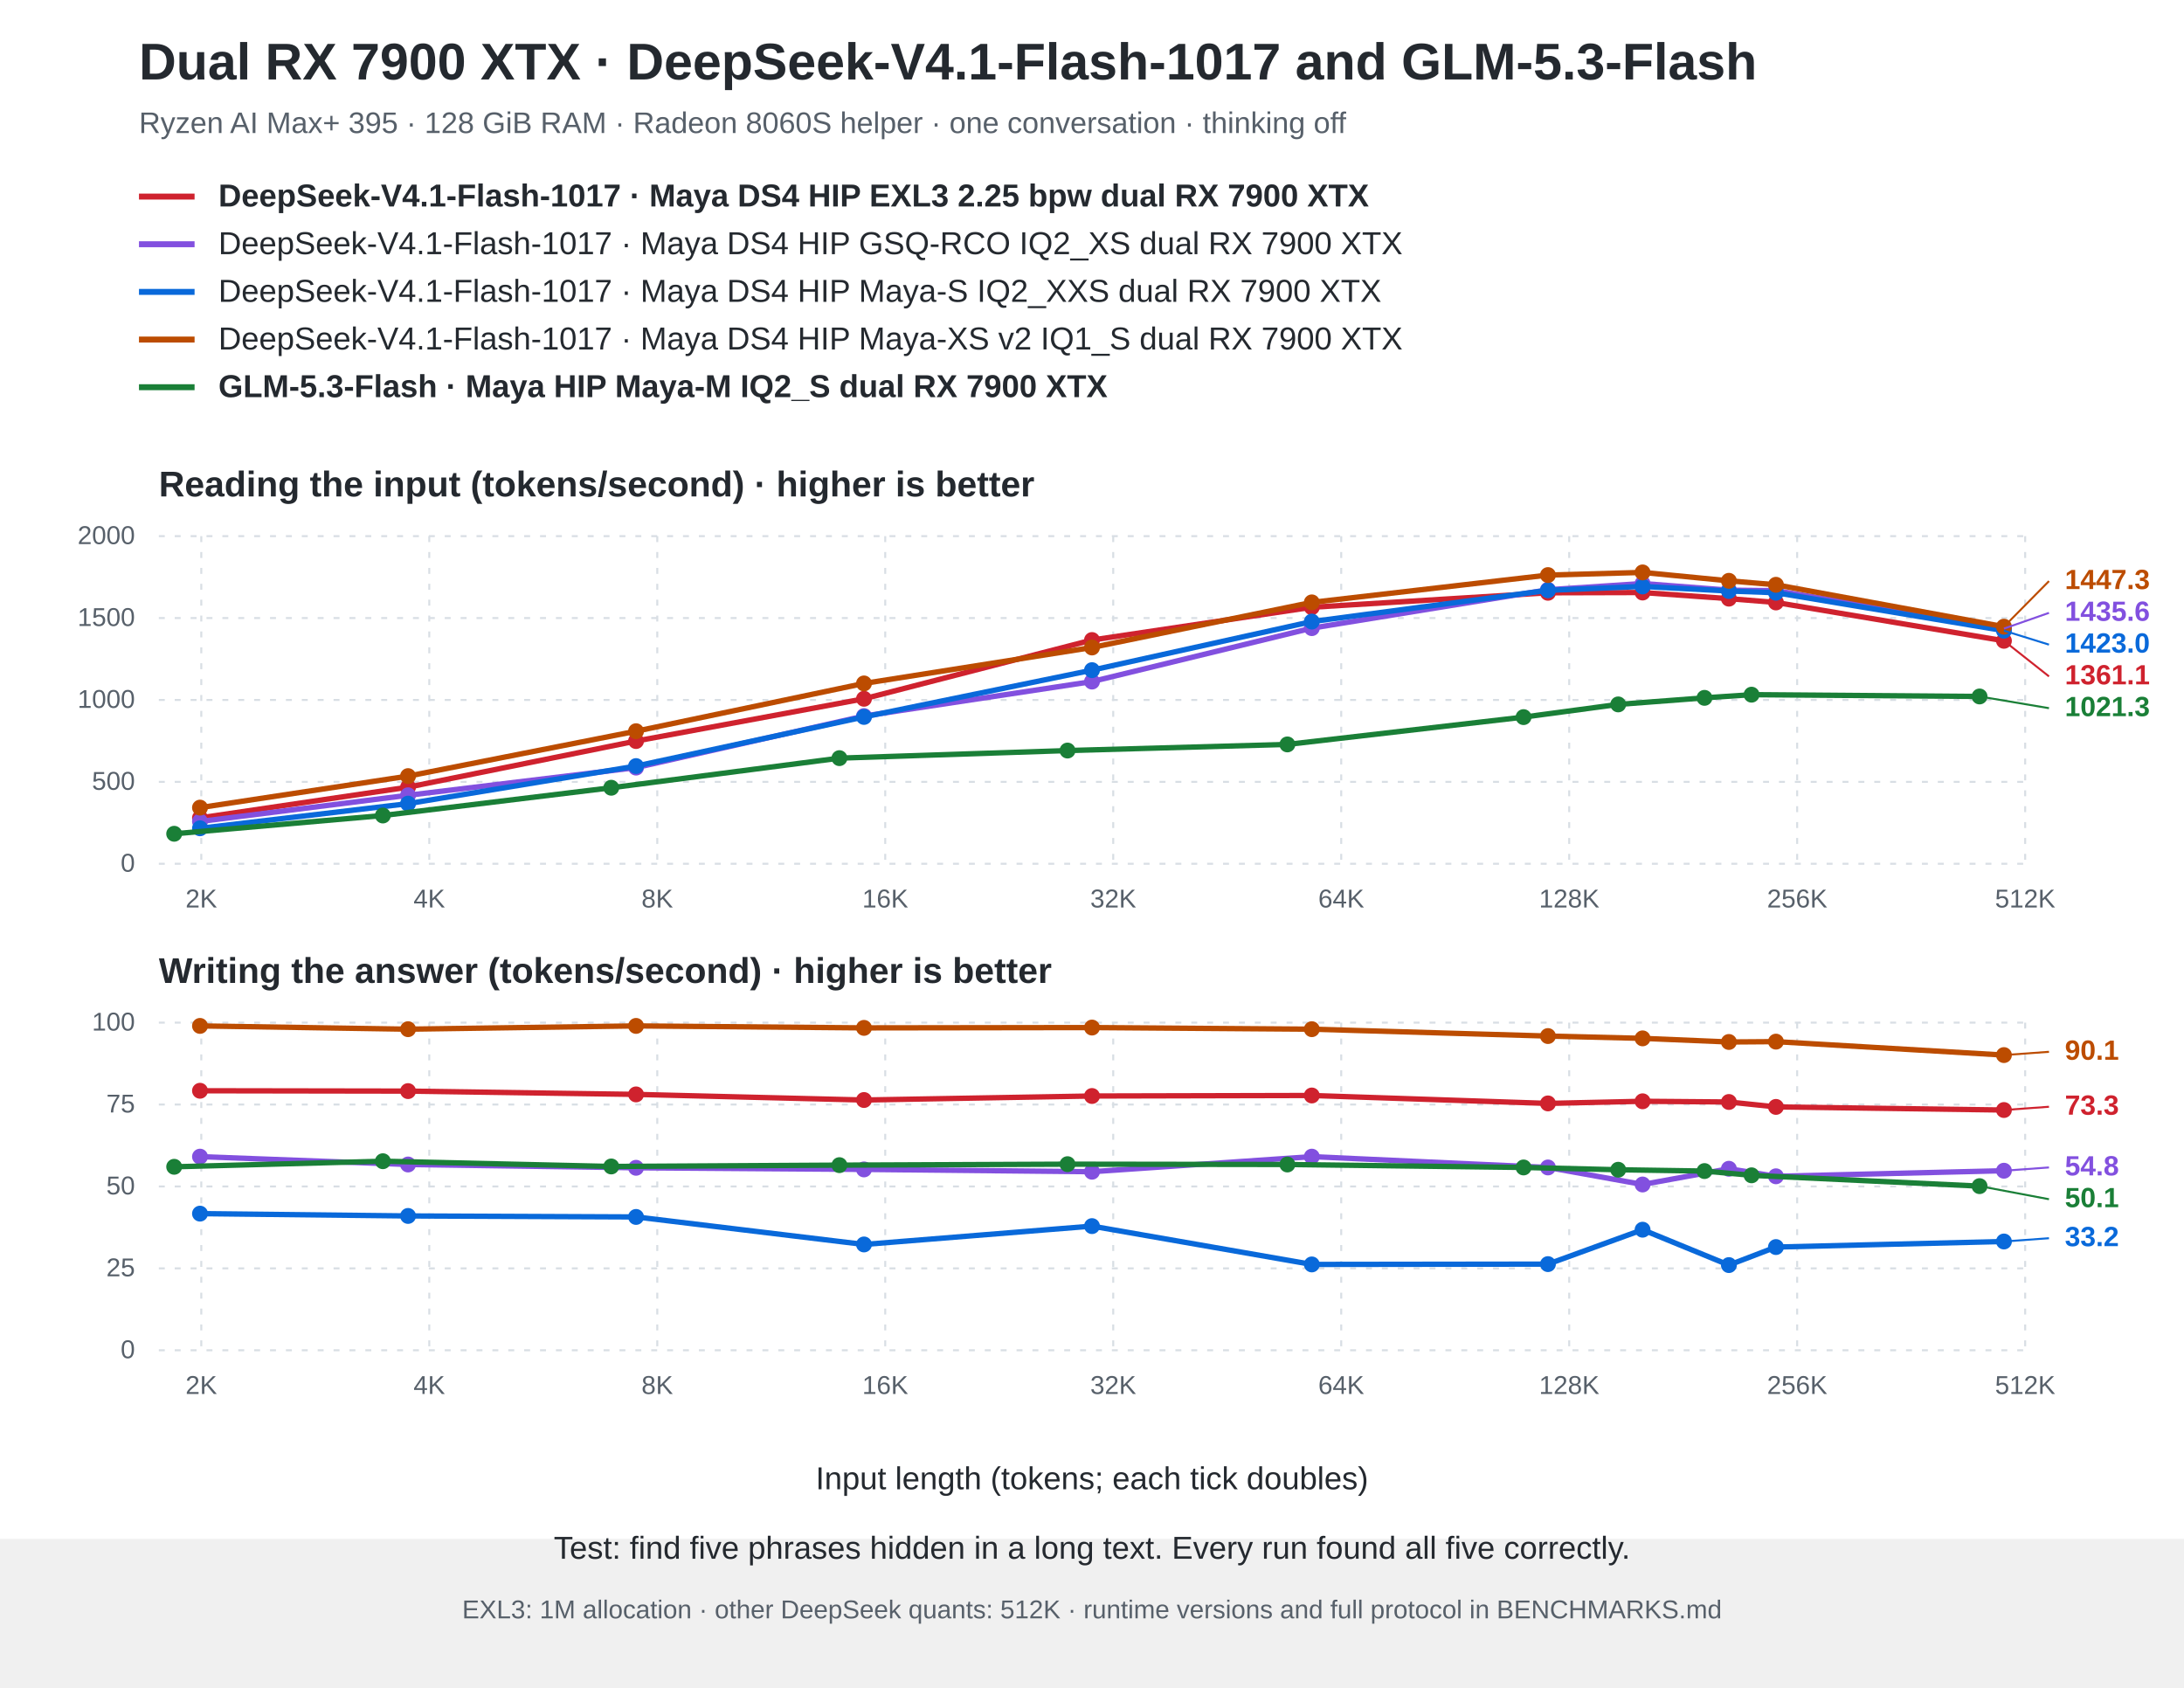
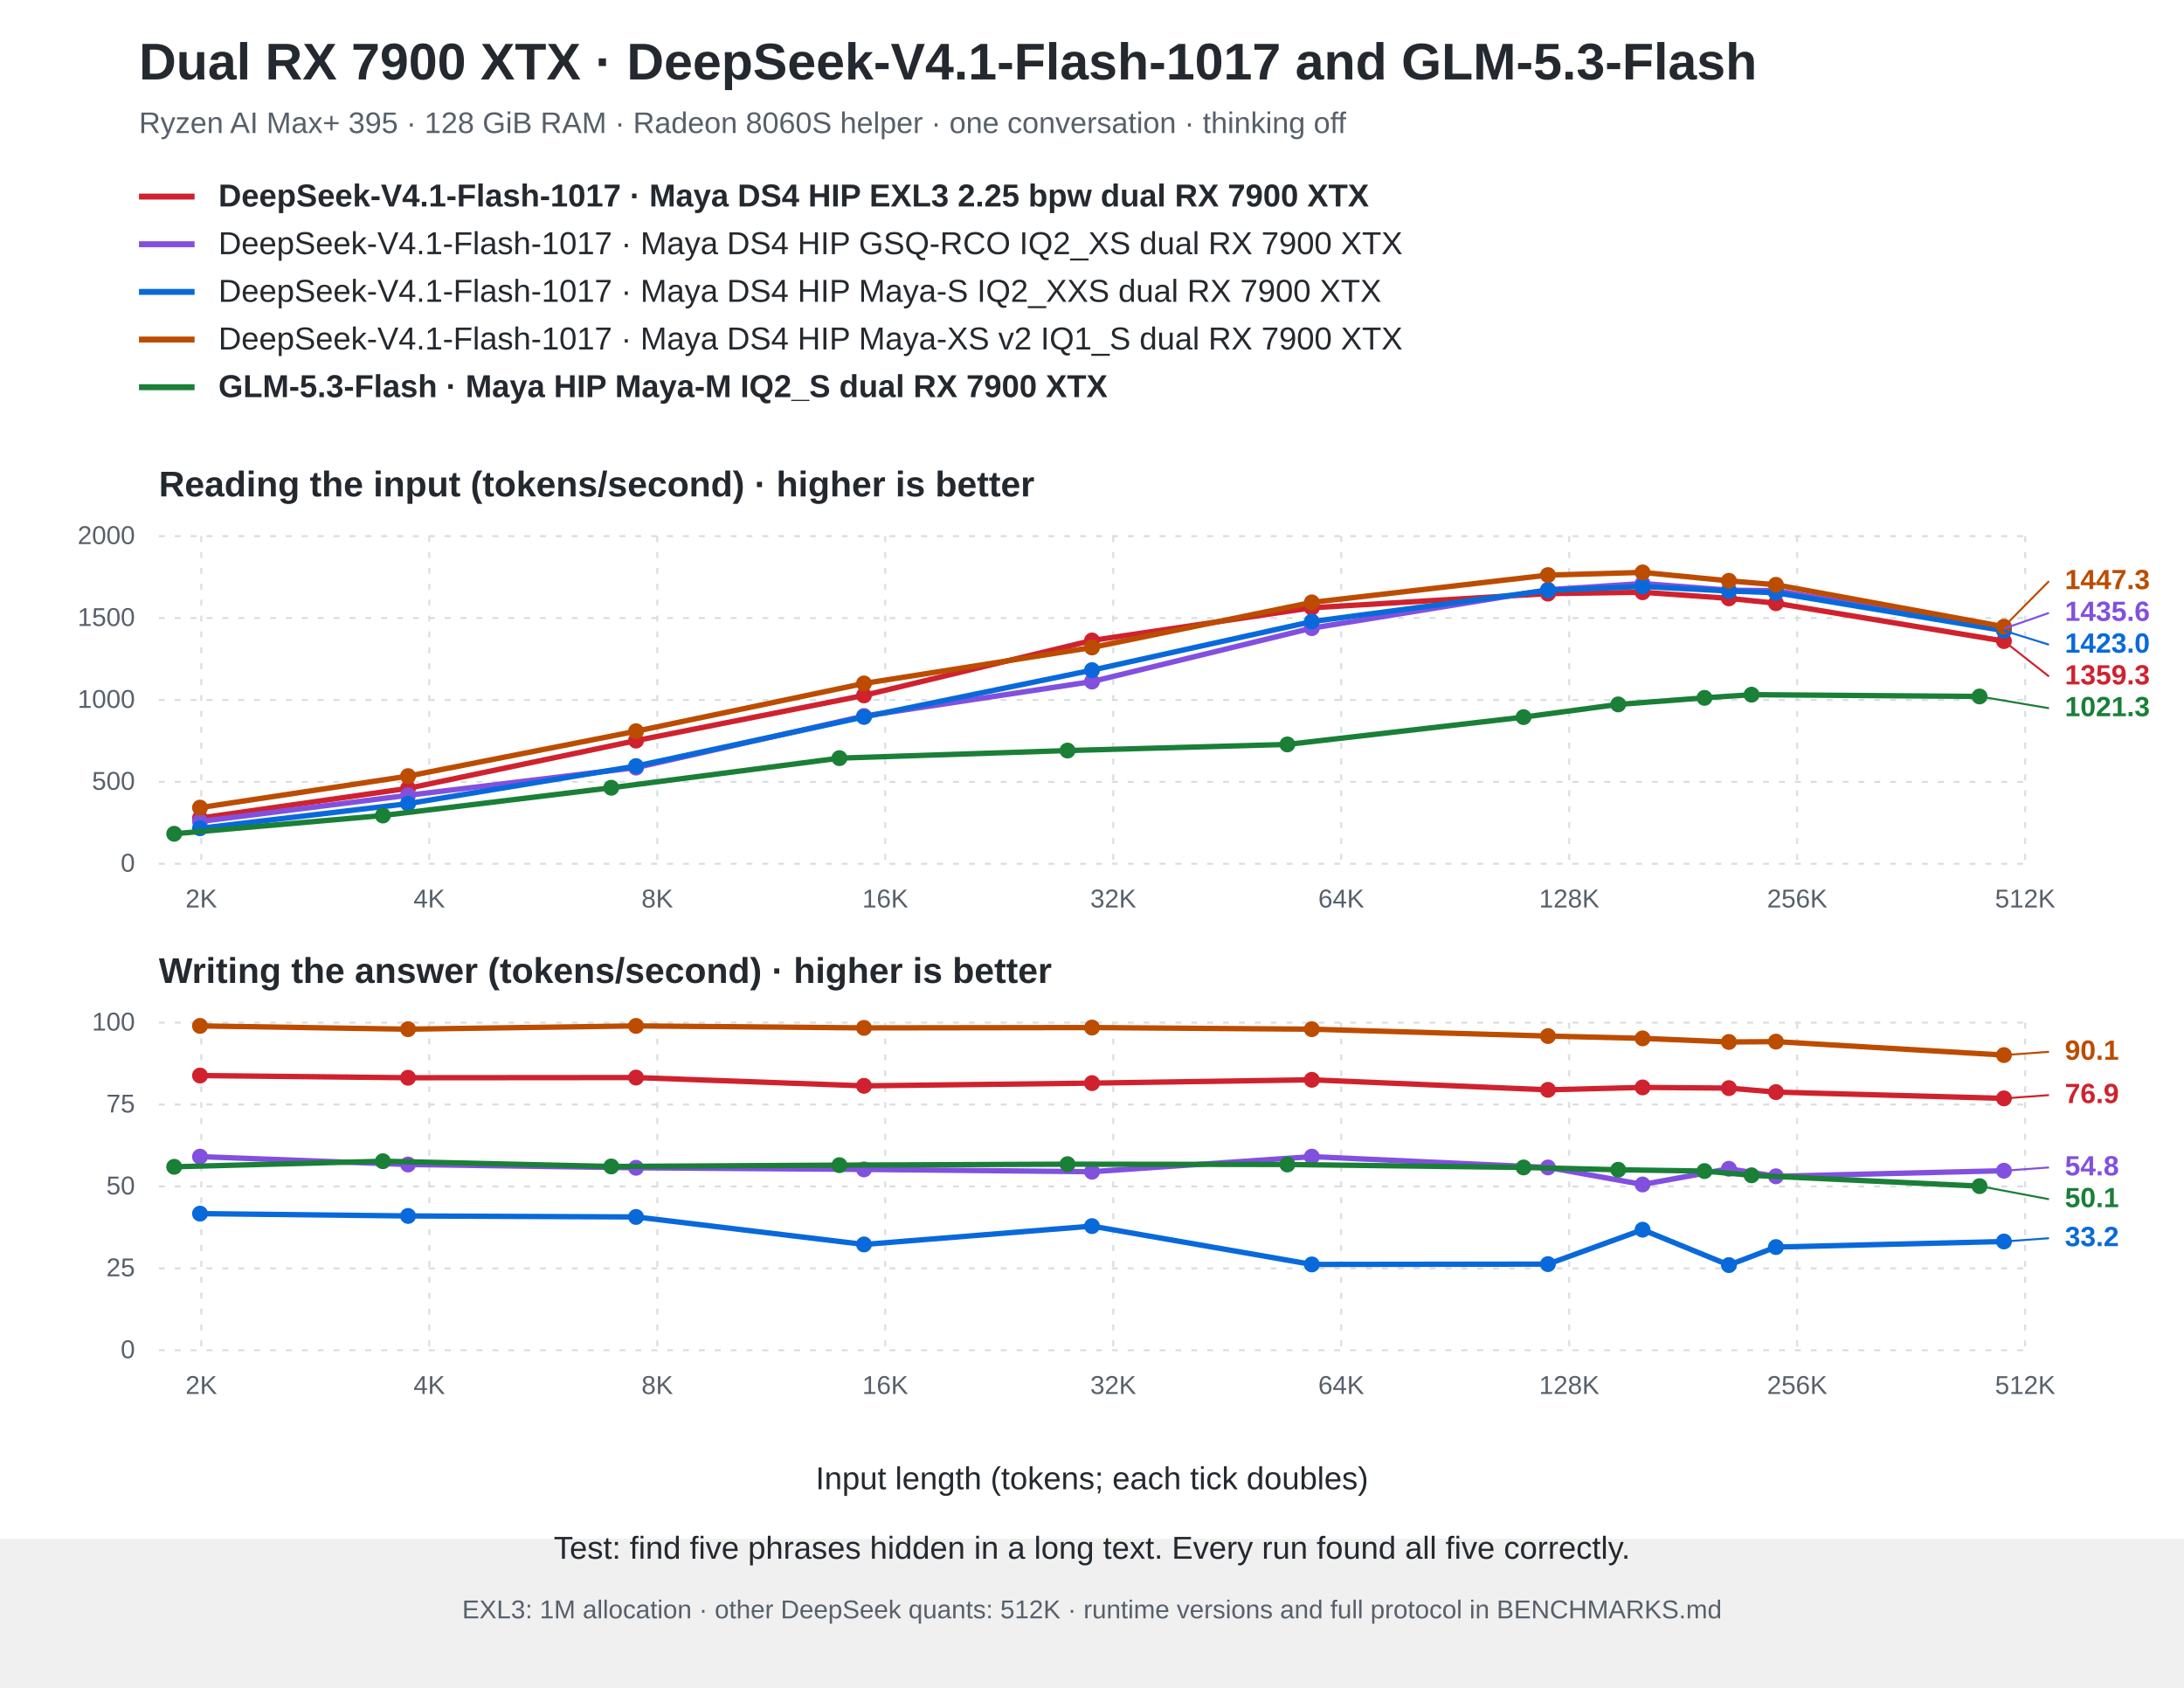
<svg xmlns="http://www.w3.org/2000/svg" viewBox="0 0 1100 850" role="img" aria-labelledby="title desc">
  <style>text{font-family:Arial,sans-serif;fill:#24292f}.title{font-size:26px;font-weight:700}.sub{font-size:15px;fill:#57606a}.label{font-size:16px}.tick{font-size:13px;fill:#57606a}.panel{font-size:18px;font-weight:700}.grid{stroke:#d8dee4;stroke-dasharray:3 5}.value{font-size:14px;font-weight:700}</style>
  <rect width="1100" height="775" fill="white" />
  <text x="70" y="40" class="title">Dual RX 7900 XTX · DeepSeek-V4.1-Flash-1017 and GLM-5.3-Flash</text>
  <text x="70" y="67" class="sub">Ryzen AI Max+ 395 · 128 GiB RAM · Radeon 8060S helper · one conversation · thinking off</text>
  <line x1="70" y1="99" x2="98" y2="99" stroke="#cf222e" stroke-width="3" />
  <text x="110" y="104" class="label" style="font-weight:700">DeepSeek-V4.1-Flash-1017 · Maya DS4 HIP EXL3 2.25 bpw dual RX 7900 XTX</text>
  <line x1="70" y1="123" x2="98" y2="123" stroke="#8250df" stroke-width="3" />
  <text x="110" y="128" class="label" style="font-weight:400">DeepSeek-V4.1-Flash-1017 · Maya DS4 HIP GSQ-RCO IQ2_XS dual RX 7900 XTX</text>
  <line x1="70" y1="147" x2="98" y2="147" stroke="#0969da" stroke-width="3" />
  <text x="110" y="152" class="label" style="font-weight:400">DeepSeek-V4.1-Flash-1017 · Maya DS4 HIP Maya-S IQ2_XXS dual RX 7900 XTX</text>
  <line x1="70" y1="171" x2="98" y2="171" stroke="#bc4c00" stroke-width="3" />
  <text x="110" y="176" class="label" style="font-weight:400">DeepSeek-V4.1-Flash-1017 · Maya DS4 HIP Maya-XS v2 IQ1_S dual RX 7900 XTX</text>
  <line x1="70" y1="195" x2="98" y2="195" stroke="#1a7f37" stroke-width="3" />
  <text x="110" y="200" class="label" style="font-weight:700">GLM-5.3-Flash · Maya HIP Maya-M IQ2_S dual RX 7900 XTX</text>
  <text x="80" y="250" class="panel">Reading the input (tokens/second) · higher is better</text>
  <line class="grid" x1="80" y1="435.00" x2="1020" y2="435.00" />
  <text class="tick" x="68" y="439.00" text-anchor="end">0</text>
  <line class="grid" x1="80" y1="393.75" x2="1020" y2="393.75" />
  <text class="tick" x="68" y="397.75" text-anchor="end">500</text>
  <line class="grid" x1="80" y1="352.50" x2="1020" y2="352.50" />
  <text class="tick" x="68" y="356.50" text-anchor="end">1000</text>
  <line class="grid" x1="80" y1="311.25" x2="1020" y2="311.25" />
  <text class="tick" x="68" y="315.25" text-anchor="end">1500</text>
  <line class="grid" x1="80" y1="270.00" x2="1020" y2="270.00" />
  <text class="tick" x="68" y="274.00" text-anchor="end">2000</text>
  <line class="grid" x1="101.38" y1="270" x2="101.38" y2="435" />
  <text class="tick" x="101.38" y="457" text-anchor="middle">2K</text>
  <line class="grid" x1="216.21" y1="270" x2="216.21" y2="435" />
  <text class="tick" x="216.21" y="457" text-anchor="middle">4K</text>
  <line class="grid" x1="331.04" y1="270" x2="331.04" y2="435" />
  <text class="tick" x="331.04" y="457" text-anchor="middle">8K</text>
  <line class="grid" x1="445.86" y1="270" x2="445.86" y2="435" />
  <text class="tick" x="445.86" y="457" text-anchor="middle">16K</text>
  <line class="grid" x1="560.69" y1="270" x2="560.69" y2="435" />
  <text class="tick" x="560.69" y="457" text-anchor="middle">32K</text>
  <line class="grid" x1="675.52" y1="270" x2="675.52" y2="435" />
  <text class="tick" x="675.52" y="457" text-anchor="middle">64K</text>
  <line class="grid" x1="790.35" y1="270" x2="790.35" y2="435" />
  <text class="tick" x="790.35" y="457" text-anchor="middle">128K</text>
  <line class="grid" x1="905.17" y1="270" x2="905.17" y2="435" />
  <text class="tick" x="905.17" y="457" text-anchor="middle">256K</text>
  <line class="grid" x1="1020.00" y1="270" x2="1020.00" y2="435" />
  <text class="tick" x="1020.00" y="457" text-anchor="middle">512K</text>
-   <path d="M100.73 411.89 L205.52 396.42 L320.35 373.19 L435.16 351.91 L550.00 322.32 L660.71 305.81 L779.65 298.53 L827.31 298.40 L870.78 301.48 L894.48 303.40 L1009.31 322.71" fill="none" stroke="#cf222e" stroke-width="2.7" />
-   <circle cx="100.73" cy="411.89" r="4" fill="#cf222e" />
-   <circle cx="205.52" cy="396.42" r="4" fill="#cf222e" />
-   <circle cx="320.35" cy="373.19" r="4" fill="#cf222e" />
-   <circle cx="435.16" cy="351.91" r="4" fill="#cf222e" />
-   <circle cx="550.00" cy="322.32" r="4" fill="#cf222e" />
-   <circle cx="660.71" cy="305.81" r="4" fill="#cf222e" />
-   <circle cx="779.65" cy="298.53" r="4" fill="#cf222e" />
-   <circle cx="827.31" cy="298.40" r="4" fill="#cf222e" />
-   <circle cx="870.78" cy="301.48" r="4" fill="#cf222e" />
-   <circle cx="894.48" cy="303.40" r="4" fill="#cf222e" />
-   <circle cx="1009.31" cy="322.71" r="4" fill="#cf222e" />
+   <path d="M100.73 411.98 L205.52 397.00 L320.35 372.97 L435.16 350.21 L550.00 322.54 L660.71 306.07 L779.65 298.95 L827.31 298.26 L870.78 301.34 L894.48 303.79 L1009.31 322.86" fill="none" stroke="#cf222e" stroke-width="2.7" />
+   <circle cx="100.73" cy="411.98" r="4" fill="#cf222e" />
+   <circle cx="205.52" cy="397.00" r="4" fill="#cf222e" />
+   <circle cx="320.35" cy="372.97" r="4" fill="#cf222e" />
+   <circle cx="435.16" cy="350.21" r="4" fill="#cf222e" />
+   <circle cx="550.00" cy="322.54" r="4" fill="#cf222e" />
+   <circle cx="660.71" cy="306.07" r="4" fill="#cf222e" />
+   <circle cx="779.65" cy="298.95" r="4" fill="#cf222e" />
+   <circle cx="827.31" cy="298.26" r="4" fill="#cf222e" />
+   <circle cx="870.78" cy="301.34" r="4" fill="#cf222e" />
+   <circle cx="894.48" cy="303.79" r="4" fill="#cf222e" />
+   <circle cx="1009.31" cy="322.86" r="4" fill="#cf222e" />
  <path d="M100.73 413.69 L205.52 400.50 L320.35 386.57 L435.16 360.61 L550.00 343.24 L660.71 316.33 L779.65 296.99 L827.31 293.86 L870.78 297.21 L894.48 297.47 L1009.31 316.56" fill="none" stroke="#8250df" stroke-width="2.7" />
  <circle cx="100.73" cy="413.69" r="4" fill="#8250df" />
  <circle cx="205.52" cy="400.50" r="4" fill="#8250df" />
  <circle cx="320.35" cy="386.57" r="4" fill="#8250df" />
  <circle cx="435.16" cy="360.61" r="4" fill="#8250df" />
  <circle cx="550.00" cy="343.24" r="4" fill="#8250df" />
  <circle cx="660.71" cy="316.33" r="4" fill="#8250df" />
  <circle cx="779.65" cy="296.99" r="4" fill="#8250df" />
  <circle cx="827.31" cy="293.86" r="4" fill="#8250df" />
  <circle cx="870.78" cy="297.21" r="4" fill="#8250df" />
  <circle cx="894.48" cy="297.47" r="4" fill="#8250df" />
  <circle cx="1009.31" cy="316.56" r="4" fill="#8250df" />
  <path d="M100.73 417.13 L205.52 404.71 L320.35 385.80 L435.16 361.05 L550.00 337.49 L660.71 313.02 L779.65 297.29 L827.31 295.34 L870.78 297.64 L894.48 298.50 L1009.31 317.60" fill="none" stroke="#0969da" stroke-width="2.7" />
  <circle cx="100.73" cy="417.13" r="4" fill="#0969da" />
  <circle cx="205.52" cy="404.71" r="4" fill="#0969da" />
  <circle cx="320.35" cy="385.80" r="4" fill="#0969da" />
  <circle cx="435.16" cy="361.05" r="4" fill="#0969da" />
  <circle cx="550.00" cy="337.49" r="4" fill="#0969da" />
  <circle cx="660.71" cy="313.02" r="4" fill="#0969da" />
  <circle cx="779.65" cy="297.29" r="4" fill="#0969da" />
  <circle cx="827.31" cy="295.34" r="4" fill="#0969da" />
  <circle cx="870.78" cy="297.64" r="4" fill="#0969da" />
  <circle cx="894.48" cy="298.50" r="4" fill="#0969da" />
  <circle cx="1009.31" cy="317.60" r="4" fill="#0969da" />
  <path d="M100.73 406.72 L205.52 390.85 L320.35 368.24 L435.16 344.18 L550.00 326.07 L660.71 303.36 L779.65 289.61 L827.31 288.27 L870.78 292.50 L894.48 294.50 L1009.31 315.60" fill="none" stroke="#bc4c00" stroke-width="2.7" />
  <circle cx="100.73" cy="406.72" r="4" fill="#bc4c00" />
  <circle cx="205.52" cy="390.85" r="4" fill="#bc4c00" />
  <circle cx="320.35" cy="368.24" r="4" fill="#bc4c00" />
  <circle cx="435.16" cy="344.18" r="4" fill="#bc4c00" />
  <circle cx="550.00" cy="326.07" r="4" fill="#bc4c00" />
  <circle cx="660.71" cy="303.36" r="4" fill="#bc4c00" />
  <circle cx="779.65" cy="289.61" r="4" fill="#bc4c00" />
  <circle cx="827.31" cy="288.27" r="4" fill="#bc4c00" />
  <circle cx="870.78" cy="292.50" r="4" fill="#bc4c00" />
  <circle cx="894.48" cy="294.50" r="4" fill="#bc4c00" />
  <circle cx="1009.31" cy="315.60" r="4" fill="#bc4c00" />
  <path d="M87.73 419.89 L192.84 410.69 L307.87 396.71 L422.78 381.80 L537.67 377.98 L648.41 374.89 L767.36 361.14 L815.03 354.74 L858.49 351.44 L882.20 349.84 L997.03 350.74" fill="none" stroke="#1a7f37" stroke-width="2.7" />
  <circle cx="87.73" cy="419.89" r="4" fill="#1a7f37" />
  <circle cx="192.84" cy="410.69" r="4" fill="#1a7f37" />
  <circle cx="307.87" cy="396.71" r="4" fill="#1a7f37" />
  <circle cx="422.78" cy="381.80" r="4" fill="#1a7f37" />
  <circle cx="537.67" cy="377.98" r="4" fill="#1a7f37" />
  <circle cx="648.41" cy="374.89" r="4" fill="#1a7f37" />
  <circle cx="767.36" cy="361.14" r="4" fill="#1a7f37" />
  <circle cx="815.03" cy="354.74" r="4" fill="#1a7f37" />
  <circle cx="858.49" cy="351.44" r="4" fill="#1a7f37" />
  <circle cx="882.20" cy="349.84" r="4" fill="#1a7f37" />
  <circle cx="997.03" cy="350.74" r="4" fill="#1a7f37" />
-   <line x1="1009.31" y1="315.60" x2="1032" y2="292.64" stroke="#bc4c00" stroke-width="1" />
-   <text class="value" x="1040" y="296.64" text-anchor="start" style="fill:#bc4c00">1447.3</text>
-   <line x1="1009.31" y1="316.56" x2="1032" y2="308.64" stroke="#8250df" stroke-width="1" />
-   <text class="value" x="1040" y="312.64" text-anchor="start" style="fill:#8250df">1435.6</text>
-   <line x1="1009.31" y1="317.60" x2="1032" y2="324.64" stroke="#0969da" stroke-width="1" />
-   <text class="value" x="1040" y="328.64" text-anchor="start" style="fill:#0969da">1423.0</text>
-   <line x1="1009.31" y1="322.71" x2="1032" y2="340.64" stroke="#cf222e" stroke-width="1" />
-   <text class="value" x="1040" y="344.64" text-anchor="start" style="fill:#cf222e">1361.1</text>
-   <line x1="997.03" y1="350.74" x2="1032" y2="356.64" stroke="#1a7f37" stroke-width="1" />
-   <text class="value" x="1040" y="360.64" text-anchor="start" style="fill:#1a7f37">1021.3</text>
+   <line x1="1009.31" y1="315.60" x2="1032" y2="292.67" stroke="#bc4c00" stroke-width="1" />
+   <text class="value" x="1040" y="296.67" text-anchor="start" style="fill:#bc4c00">1447.3</text>
+   <line x1="1009.31" y1="316.56" x2="1032" y2="308.67" stroke="#8250df" stroke-width="1" />
+   <text class="value" x="1040" y="312.67" text-anchor="start" style="fill:#8250df">1435.6</text>
+   <line x1="1009.31" y1="317.60" x2="1032" y2="324.67" stroke="#0969da" stroke-width="1" />
+   <text class="value" x="1040" y="328.67" text-anchor="start" style="fill:#0969da">1423.0</text>
+   <line x1="1009.31" y1="322.86" x2="1032" y2="340.67" stroke="#cf222e" stroke-width="1" />
+   <text class="value" x="1040" y="344.67" text-anchor="start" style="fill:#cf222e">1359.3</text>
+   <line x1="997.03" y1="350.74" x2="1032" y2="356.67" stroke="#1a7f37" stroke-width="1" />
+   <text class="value" x="1040" y="360.67" text-anchor="start" style="fill:#1a7f37">1021.3</text>
  <text x="80" y="495" class="panel">Writing the answer (tokens/second) · higher is better</text>
  <line class="grid" x1="80" y1="680.00" x2="1020" y2="680.00" />
  <text class="tick" x="68" y="684.00" text-anchor="end">0</text>
  <line class="grid" x1="80" y1="638.75" x2="1020" y2="638.75" />
  <text class="tick" x="68" y="642.75" text-anchor="end">25</text>
  <line class="grid" x1="80" y1="597.50" x2="1020" y2="597.50" />
  <text class="tick" x="68" y="601.50" text-anchor="end">50</text>
  <line class="grid" x1="80" y1="556.25" x2="1020" y2="556.25" />
  <text class="tick" x="68" y="560.25" text-anchor="end">75</text>
  <line class="grid" x1="80" y1="515.00" x2="1020" y2="515.00" />
  <text class="tick" x="68" y="519.00" text-anchor="end">100</text>
  <line class="grid" x1="101.38" y1="515" x2="101.38" y2="680" />
  <text class="tick" x="101.38" y="702" text-anchor="middle">2K</text>
  <line class="grid" x1="216.21" y1="515" x2="216.21" y2="680" />
  <text class="tick" x="216.21" y="702" text-anchor="middle">4K</text>
  <line class="grid" x1="331.04" y1="515" x2="331.04" y2="680" />
  <text class="tick" x="331.04" y="702" text-anchor="middle">8K</text>
  <line class="grid" x1="445.86" y1="515" x2="445.86" y2="680" />
  <text class="tick" x="445.86" y="702" text-anchor="middle">16K</text>
  <line class="grid" x1="560.69" y1="515" x2="560.69" y2="680" />
  <text class="tick" x="560.69" y="702" text-anchor="middle">32K</text>
  <line class="grid" x1="675.52" y1="515" x2="675.52" y2="680" />
  <text class="tick" x="675.52" y="702" text-anchor="middle">64K</text>
  <line class="grid" x1="790.35" y1="515" x2="790.35" y2="680" />
  <text class="tick" x="790.35" y="702" text-anchor="middle">128K</text>
  <line class="grid" x1="905.17" y1="515" x2="905.17" y2="680" />
  <text class="tick" x="905.17" y="702" text-anchor="middle">256K</text>
  <line class="grid" x1="1020.00" y1="515" x2="1020.00" y2="680" />
  <text class="tick" x="1020.00" y="702" text-anchor="middle">512K</text>
-   <path d="M100.73 549.31 L205.52 549.48 L320.35 551.14 L435.16 553.97 L550.00 551.95 L660.71 551.69 L779.65 555.68 L827.31 554.61 L870.78 554.96 L894.48 557.44 L1009.31 559.01" fill="none" stroke="#cf222e" stroke-width="2.7" />
-   <circle cx="100.73" cy="549.31" r="4" fill="#cf222e" />
-   <circle cx="205.52" cy="549.48" r="4" fill="#cf222e" />
-   <circle cx="320.35" cy="551.14" r="4" fill="#cf222e" />
-   <circle cx="435.16" cy="553.97" r="4" fill="#cf222e" />
-   <circle cx="550.00" cy="551.95" r="4" fill="#cf222e" />
-   <circle cx="660.71" cy="551.69" r="4" fill="#cf222e" />
-   <circle cx="779.65" cy="555.68" r="4" fill="#cf222e" />
-   <circle cx="827.31" cy="554.61" r="4" fill="#cf222e" />
-   <circle cx="870.78" cy="554.96" r="4" fill="#cf222e" />
-   <circle cx="894.48" cy="557.44" r="4" fill="#cf222e" />
-   <circle cx="1009.31" cy="559.01" r="4" fill="#cf222e" />
+   <path d="M100.73 541.65 L205.52 542.75 L320.35 542.66 L435.16 546.83 L550.00 545.46 L660.71 543.79 L779.65 548.84 L827.31 547.62 L870.78 547.97 L894.48 549.98 L1009.31 553.15" fill="none" stroke="#cf222e" stroke-width="2.7" />
+   <circle cx="100.73" cy="541.65" r="4" fill="#cf222e" />
+   <circle cx="205.52" cy="542.75" r="4" fill="#cf222e" />
+   <circle cx="320.35" cy="542.66" r="4" fill="#cf222e" />
+   <circle cx="435.16" cy="546.83" r="4" fill="#cf222e" />
+   <circle cx="550.00" cy="545.46" r="4" fill="#cf222e" />
+   <circle cx="660.71" cy="543.79" r="4" fill="#cf222e" />
+   <circle cx="779.65" cy="548.84" r="4" fill="#cf222e" />
+   <circle cx="827.31" cy="547.62" r="4" fill="#cf222e" />
+   <circle cx="870.78" cy="547.97" r="4" fill="#cf222e" />
+   <circle cx="894.48" cy="549.98" r="4" fill="#cf222e" />
+   <circle cx="1009.31" cy="553.15" r="4" fill="#cf222e" />
  <path d="M100.73 582.49 L205.52 586.44 L320.35 588.10 L435.16 588.92 L550.00 590.08 L660.71 582.49 L779.65 587.93 L827.31 596.51 L870.78 588.59 L894.48 592.38 L1009.31 589.58" fill="none" stroke="#8250df" stroke-width="2.7" />
  <circle cx="100.73" cy="582.49" r="4" fill="#8250df" />
  <circle cx="205.52" cy="586.44" r="4" fill="#8250df" />
  <circle cx="320.35" cy="588.10" r="4" fill="#8250df" />
  <circle cx="435.16" cy="588.92" r="4" fill="#8250df" />
  <circle cx="550.00" cy="590.08" r="4" fill="#8250df" />
  <circle cx="660.71" cy="582.49" r="4" fill="#8250df" />
  <circle cx="779.65" cy="587.93" r="4" fill="#8250df" />
  <circle cx="827.31" cy="596.51" r="4" fill="#8250df" />
  <circle cx="870.78" cy="588.59" r="4" fill="#8250df" />
  <circle cx="894.48" cy="592.38" r="4" fill="#8250df" />
  <circle cx="1009.31" cy="589.58" r="4" fill="#8250df" />
  <path d="M100.73 611.19 L205.52 612.35 L320.35 612.85 L435.16 626.71 L550.00 617.47 L660.71 636.77 L779.65 636.61 L827.31 619.28 L870.78 637.10 L894.48 628.02 L1009.31 625.22" fill="none" stroke="#0969da" stroke-width="2.7" />
  <circle cx="100.73" cy="611.19" r="4" fill="#0969da" />
  <circle cx="205.52" cy="612.35" r="4" fill="#0969da" />
  <circle cx="320.35" cy="612.85" r="4" fill="#0969da" />
  <circle cx="435.16" cy="626.71" r="4" fill="#0969da" />
  <circle cx="550.00" cy="617.47" r="4" fill="#0969da" />
  <circle cx="660.71" cy="636.77" r="4" fill="#0969da" />
  <circle cx="779.65" cy="636.61" r="4" fill="#0969da" />
  <circle cx="827.31" cy="619.28" r="4" fill="#0969da" />
  <circle cx="870.78" cy="637.10" r="4" fill="#0969da" />
  <circle cx="894.48" cy="628.02" r="4" fill="#0969da" />
  <circle cx="1009.31" cy="625.22" r="4" fill="#0969da" />
  <path d="M100.73 516.65 L205.52 518.30 L320.35 516.65 L435.16 517.64 L550.00 517.48 L660.71 518.30 L779.65 521.76 L827.31 522.92 L870.78 524.74 L894.48 524.57 L1009.31 531.34" fill="none" stroke="#bc4c00" stroke-width="2.7" />
  <circle cx="100.73" cy="516.65" r="4" fill="#bc4c00" />
  <circle cx="205.52" cy="518.30" r="4" fill="#bc4c00" />
  <circle cx="320.35" cy="516.65" r="4" fill="#bc4c00" />
  <circle cx="435.16" cy="517.64" r="4" fill="#bc4c00" />
  <circle cx="550.00" cy="517.48" r="4" fill="#bc4c00" />
  <circle cx="660.71" cy="518.30" r="4" fill="#bc4c00" />
  <circle cx="779.65" cy="521.76" r="4" fill="#bc4c00" />
  <circle cx="827.31" cy="522.92" r="4" fill="#bc4c00" />
  <circle cx="870.78" cy="524.74" r="4" fill="#bc4c00" />
  <circle cx="894.48" cy="524.57" r="4" fill="#bc4c00" />
  <circle cx="1009.31" cy="531.34" r="4" fill="#bc4c00" />
  <path d="M87.73 587.60 L192.84 584.79 L307.87 587.43 L422.78 586.77 L537.67 586.28 L648.41 586.44 L767.36 587.93 L815.03 589.09 L858.49 589.75 L882.20 591.89 L997.03 597.34" fill="none" stroke="#1a7f37" stroke-width="2.7" />
  <circle cx="87.73" cy="587.60" r="4" fill="#1a7f37" />
  <circle cx="192.84" cy="584.79" r="4" fill="#1a7f37" />
  <circle cx="307.87" cy="587.43" r="4" fill="#1a7f37" />
  <circle cx="422.78" cy="586.77" r="4" fill="#1a7f37" />
  <circle cx="537.67" cy="586.28" r="4" fill="#1a7f37" />
  <circle cx="648.41" cy="586.44" r="4" fill="#1a7f37" />
  <circle cx="767.36" cy="587.93" r="4" fill="#1a7f37" />
  <circle cx="815.03" cy="589.09" r="4" fill="#1a7f37" />
  <circle cx="858.49" cy="589.75" r="4" fill="#1a7f37" />
  <circle cx="882.20" cy="591.89" r="4" fill="#1a7f37" />
  <circle cx="997.03" cy="597.34" r="4" fill="#1a7f37" />
  <line x1="1009.31" y1="531.34" x2="1032" y2="529.69" stroke="#bc4c00" stroke-width="1" />
  <text class="value" x="1040" y="533.69" text-anchor="start" style="fill:#bc4c00">90.1</text>
-   <line x1="1009.31" y1="559.01" x2="1032" y2="557.36" stroke="#cf222e" stroke-width="1" />
-   <text class="value" x="1040" y="561.36" text-anchor="start" style="fill:#cf222e">73.3</text>
+   <line x1="1009.31" y1="553.15" x2="1032" y2="551.50" stroke="#cf222e" stroke-width="1" />
+   <text class="value" x="1040" y="555.50" text-anchor="start" style="fill:#cf222e">76.9</text>
  <line x1="1009.31" y1="589.58" x2="1032" y2="587.93" stroke="#8250df" stroke-width="1" />
  <text class="value" x="1040" y="591.93" text-anchor="start" style="fill:#8250df">54.8</text>
  <line x1="997.03" y1="597.34" x2="1032" y2="603.93" stroke="#1a7f37" stroke-width="1" />
  <text class="value" x="1040" y="607.93" text-anchor="start" style="fill:#1a7f37">50.1</text>
  <line x1="1009.31" y1="625.22" x2="1032" y2="623.57" stroke="#0969da" stroke-width="1" />
  <text class="value" x="1040" y="627.57" text-anchor="start" style="fill:#0969da">33.2</text>
  <text x="550" y="815" text-anchor="middle" class="tick">EXL3: 1M allocation · other DeepSeek quants: 512K · runtime versions and full protocol in BENCHMARKS.md</text>
  <text x="550" y="750" text-anchor="middle" class="label">Input length (tokens; each tick doubles)</text>
  <text x="550" y="785" text-anchor="middle" class="label">Test: find five phrases hidden in a long text. Every run found all five correctly.</text>
</svg>
